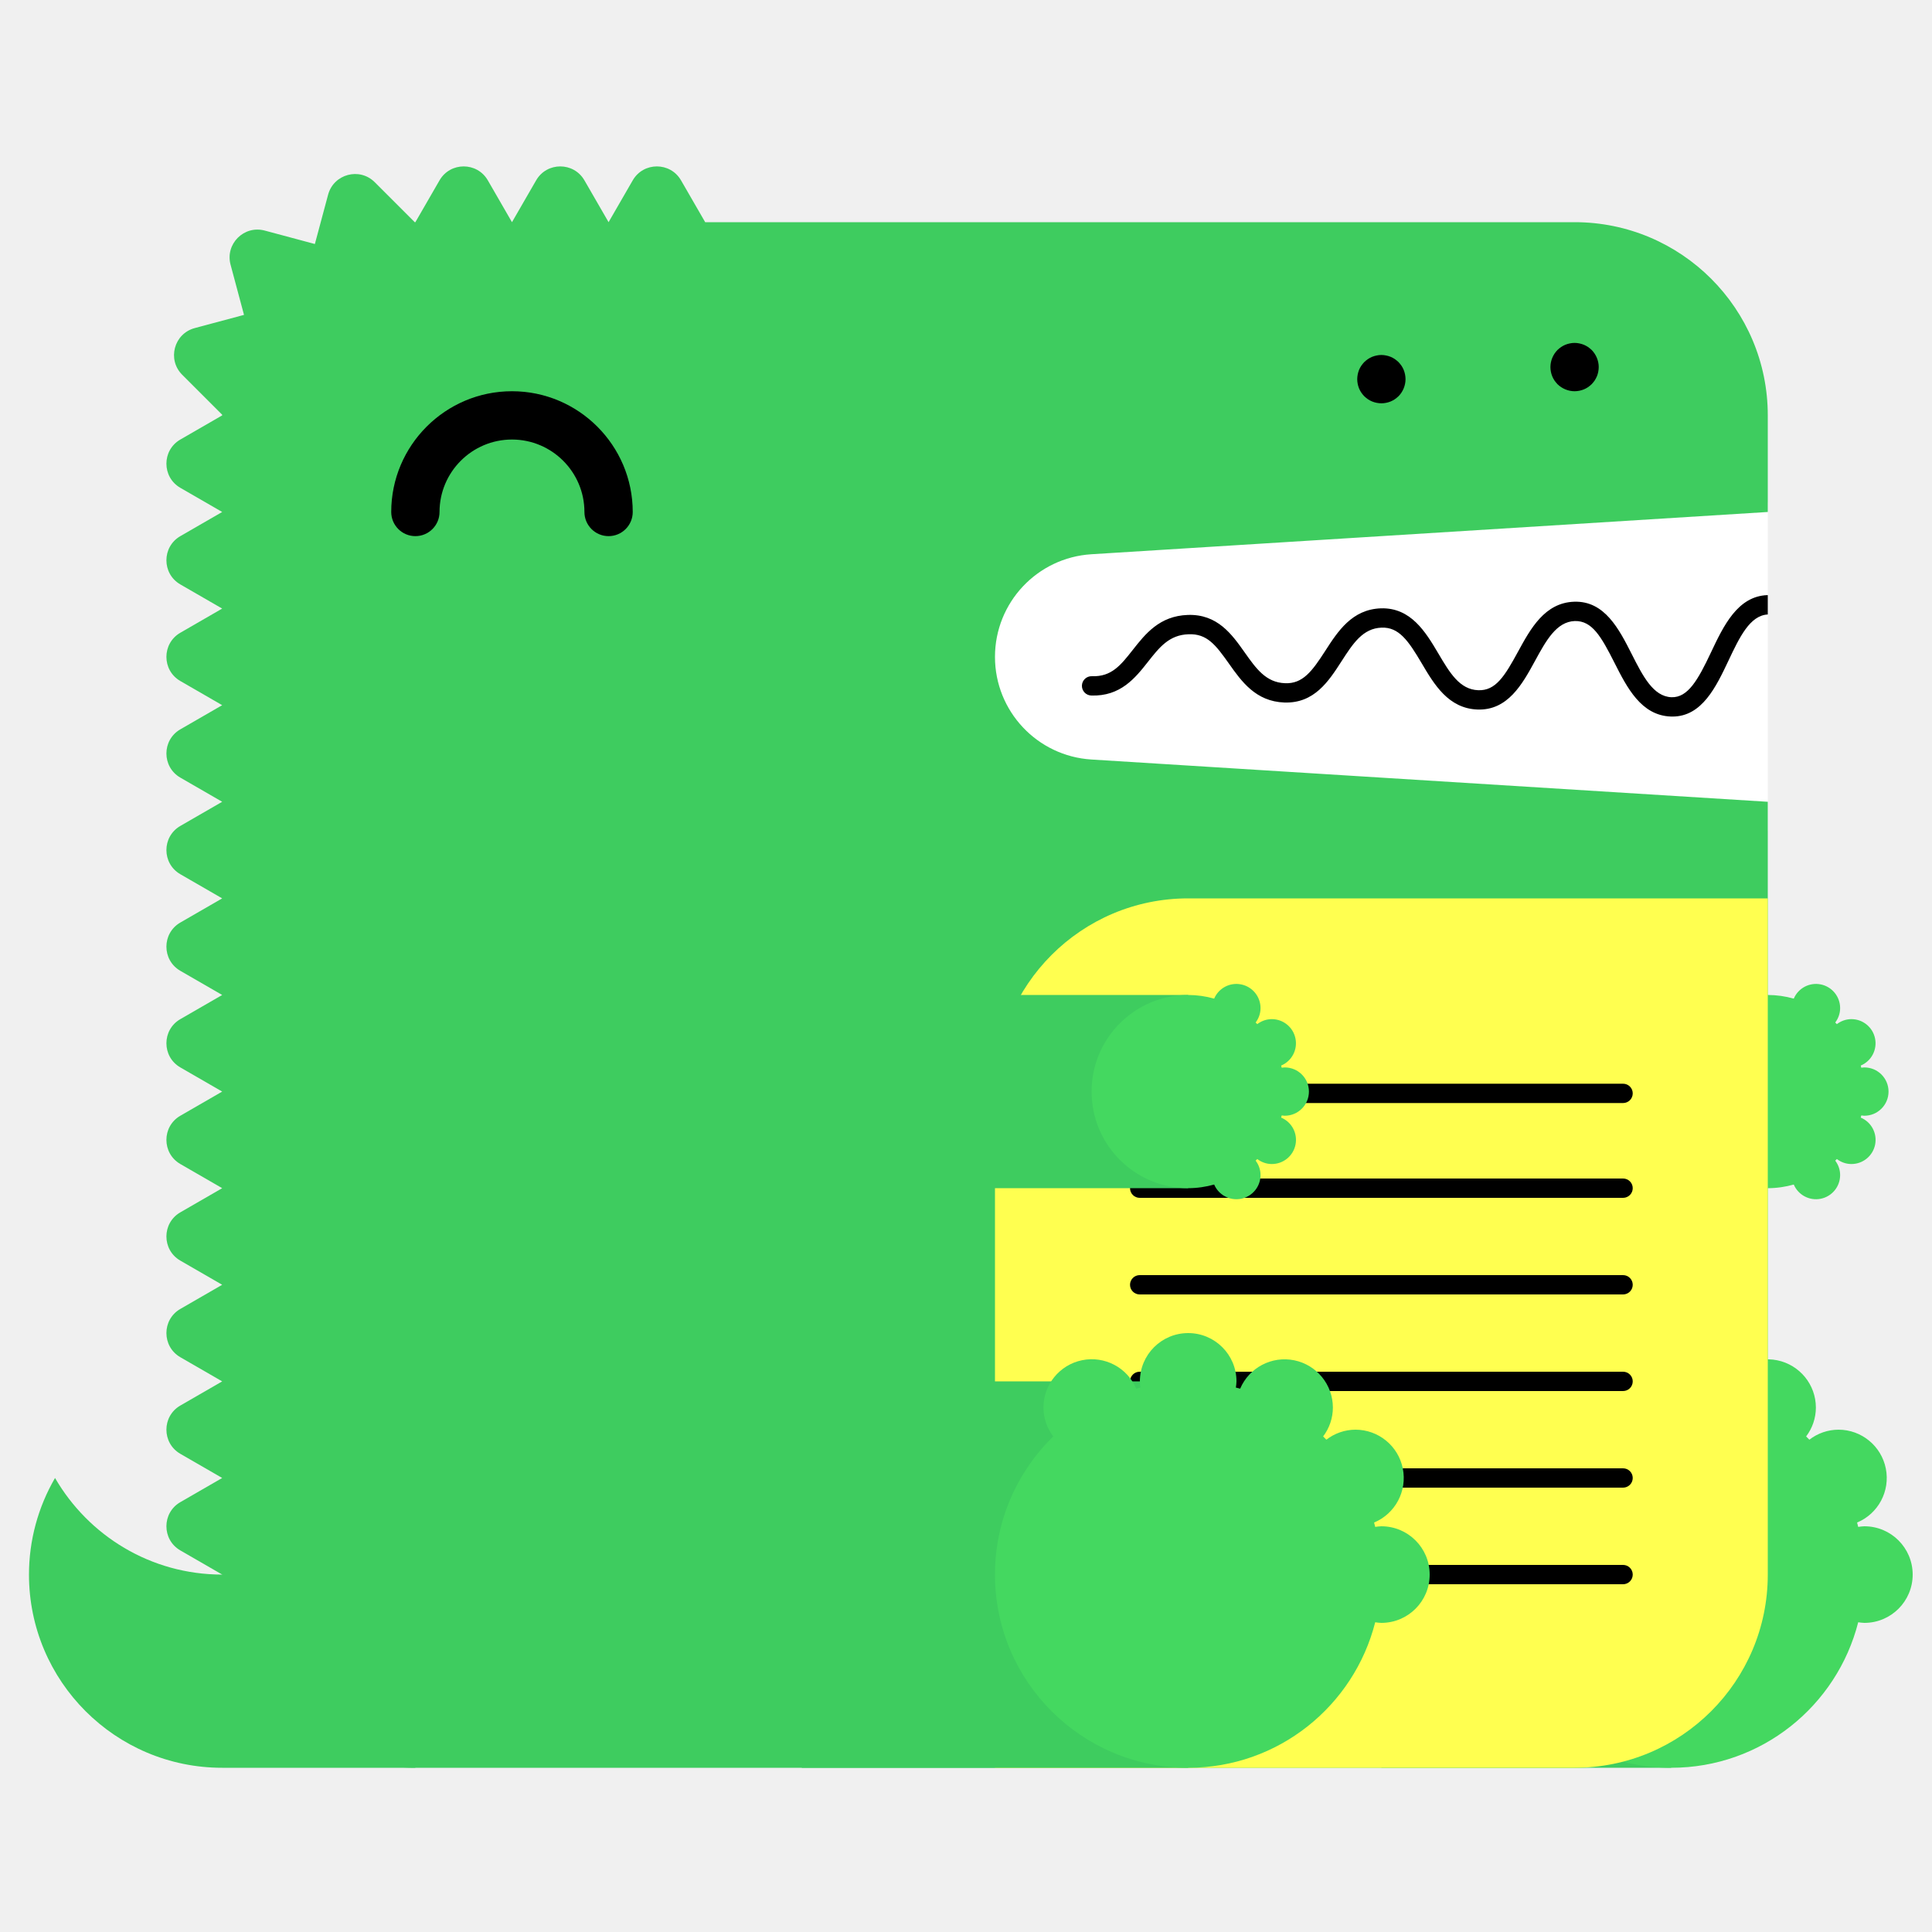
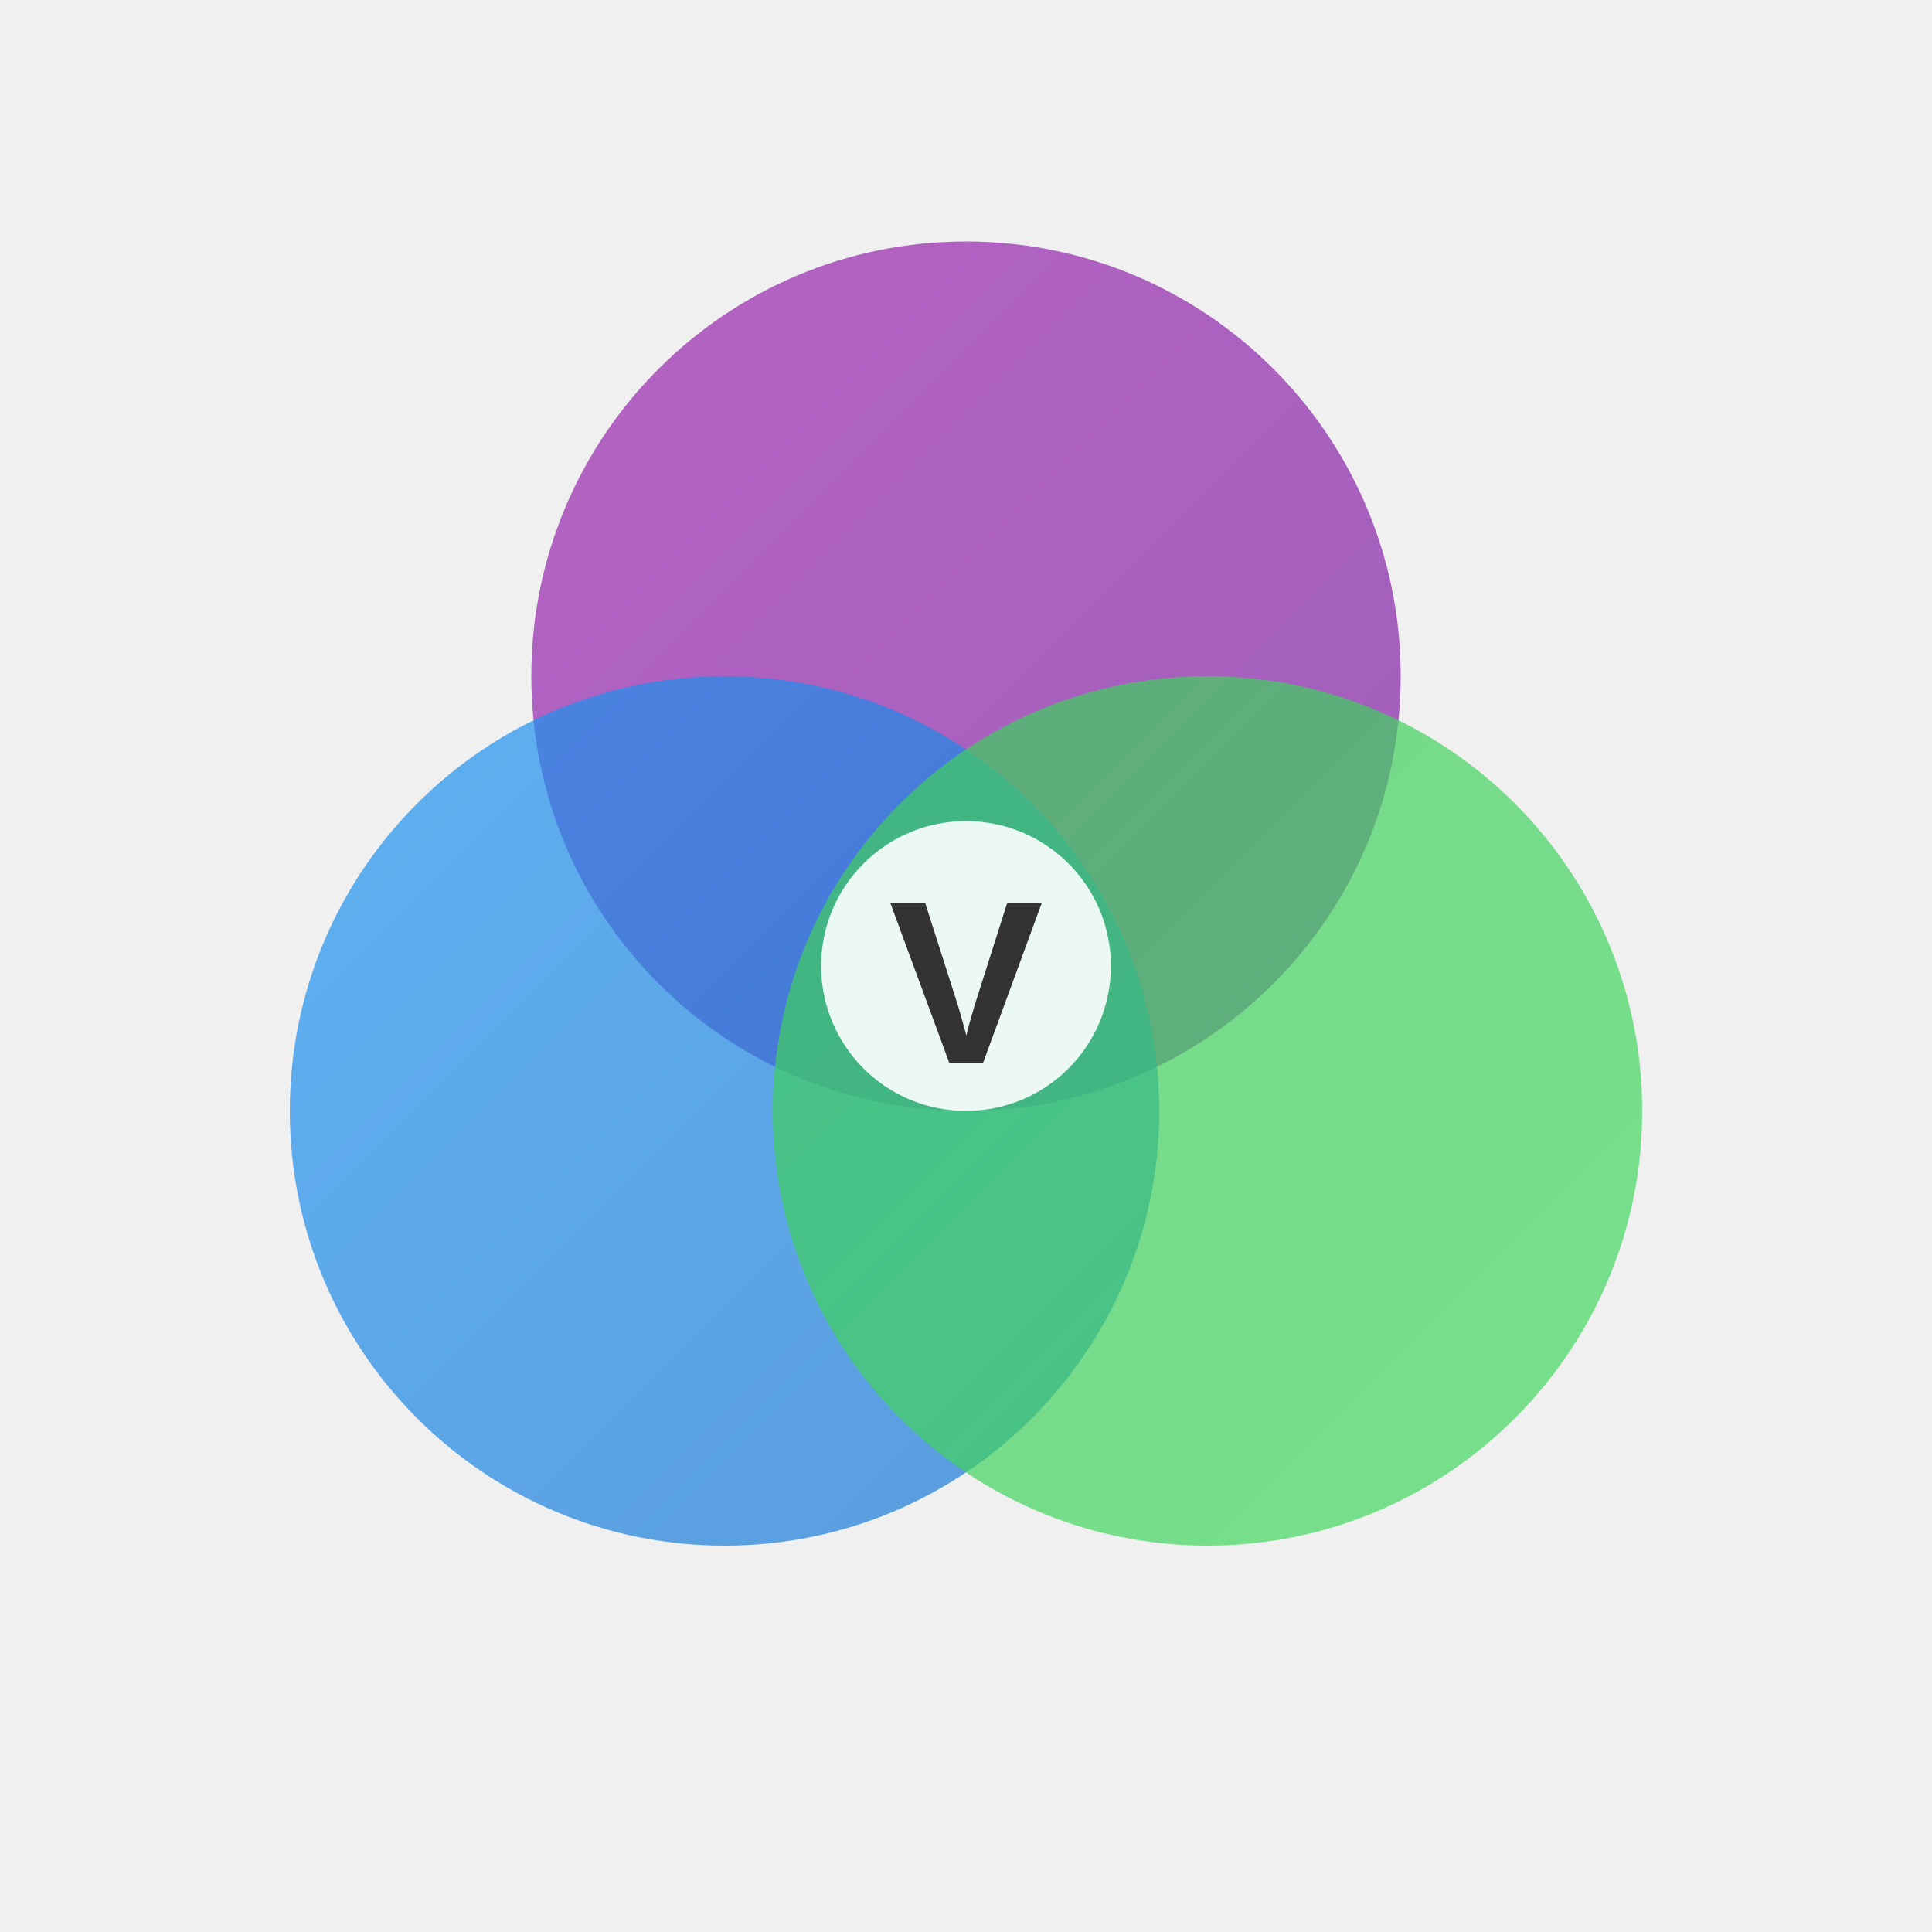
<svg xmlns="http://www.w3.org/2000/svg" width="200" height="200" viewBox="0 0 200 200">
-   <g fill="none" fill-rule="evenodd">
-     <path fill="#FFF" d="M99 52h84v34H99z" />
-     <path d="M23 163c-7.398 0-13.843-4.027-17.303-10A19.886 19.886 0 0 0 3 163c0 11.046 8.954 20 20 20h20v-20H23z" fill="#3ECC5F" />
-     <path d="M112.98 57.376L183 53V43c0-11.046-8.954-20-20-20H73l-2.5-4.33c-1.112-1.925-3.889-1.925-5 0L63 23l-2.5-4.33c-1.111-1.925-3.889-1.925-5 0L53 23l-2.5-4.33c-1.111-1.925-3.889-1.925-5 0L43 23c-.022 0-.042.003-.065.003l-4.142-4.141c-1.57-1.571-4.252-.853-4.828 1.294l-1.369 5.104-5.192-1.392c-2.148-.575-4.111 1.389-3.535 3.536l1.39 5.193-5.102 1.367c-2.148.576-2.867 3.259-1.296 4.83l4.142 4.142c0 .021-.003.042-.003.064l-4.33 2.5c-1.925 1.111-1.925 3.889 0 5L23 53l-4.33 2.5c-1.925 1.111-1.925 3.889 0 5L23 63l-4.33 2.5c-1.925 1.111-1.925 3.889 0 5L23 73l-4.33 2.5c-1.925 1.111-1.925 3.889 0 5L23 83l-4.33 2.5c-1.925 1.111-1.925 3.889 0 5L23 93l-4.33 2.5c-1.925 1.111-1.925 3.889 0 5L23 103l-4.33 2.5c-1.925 1.111-1.925 3.889 0 5L23 113l-4.33 2.5c-1.925 1.111-1.925 3.889 0 5L23 123l-4.33 2.5c-1.925 1.111-1.925 3.889 0 5L23 133l-4.33 2.5c-1.925 1.111-1.925 3.889 0 5L23 143l-4.33 2.5c-1.925 1.111-1.925 3.889 0 5L23 153l-4.33 2.5c-1.925 1.111-1.925 3.889 0 5L23 163c0 11.046 8.954 20 20 20h120c11.046 0 20-8.954 20-20V83l-70.02-4.376A10.645 10.645 0 0 1 103 68c0-5.621 4.37-10.273 9.98-10.624" fill="#3ECC5F" />
-     <path fill="#3ECC5F" d="M143 183h30v-40h-30z" />
-     <path d="M193 158c-.219 0-.428.037-.639.064-.038-.15-.074-.301-.116-.451A5 5 0 0 0 190.32 148a4.96 4.96 0 0 0-3.016 1.036 26.531 26.531 0 0 0-.335-.336 4.955 4.955 0 0 0 1.011-2.987 5 5 0 0 0-9.599-1.959c-.148-.042-.297-.077-.445-.115.027-.211.064-.42.064-.639a5 5 0 0 0-5-5 5 5 0 0 0-5 5c0 .219.037.428.064.639-.148.038-.297.073-.445.115a4.998 4.998 0 0 0-9.599 1.959c0 1.125.384 2.151 1.011 2.987-3.717 3.632-6.031 8.693-6.031 14.3 0 11.046 8.954 20 20 20 9.339 0 17.16-6.41 19.361-15.064.211.027.42.064.639.064a5 5 0 0 0 5-5 5 5 0 0 0-5-5" fill="#44D860" />
-     <path fill="#3ECC5F" d="M153 123h30v-20h-30z" />
-     <path d="M193 115.5a2.5 2.5 0 1 0 0-5c-.109 0-.214.019-.319.032-.02-.075-.037-.15-.058-.225a2.501 2.501 0 0 0-.963-4.807c-.569 0-1.088.197-1.508.518a6.653 6.653 0 0 0-.168-.168c.314-.417.506-.931.506-1.494a2.5 2.5 0 0 0-4.8-.979A9.987 9.987 0 0 0 183 103c-5.522 0-10 4.478-10 10s4.478 10 10 10c.934 0 1.833-.138 2.69-.377a2.5 2.5 0 0 0 4.8-.979c0-.563-.192-1.077-.506-1.494.057-.055.113-.111.168-.168.42.321.939.518 1.508.518a2.5 2.5 0 0 0 .963-4.807c.021-.074.038-.15.058-.225.105.013.21.032.319.032" fill="#44D860" />
-     <path d="M63 55.5a2.5 2.5 0 0 1-2.5-2.5c0-4.136-3.364-7.5-7.5-7.5s-7.5 3.364-7.5 7.5a2.5 2.5 0 1 1-5 0c0-6.893 5.607-12.5 12.5-12.5S65.5 46.107 65.5 53a2.5 2.5 0 0 1-2.5 2.5" fill="#000" />
-     <path d="M103 183h60c11.046 0 20-8.954 20-20V93h-60c-11.046 0-20 8.954-20 20v70z" fill="#FFFF50" />
-     <path d="M168.02 124h-50.04a1 1 0 1 1 0-2h50.04a1 1 0 1 1 0 2m0 20h-50.04a1 1 0 1 1 0-2h50.04a1 1 0 1 1 0 2m0 20h-50.04a1 1 0 1 1 0-2h50.04a1 1 0 1 1 0 2m0-49.814h-50.04a1 1 0 1 1 0-2h50.04a1 1 0 1 1 0 2m0 19.814h-50.04a1 1 0 1 1 0-2h50.04a1 1 0 1 1 0 2m0 20h-50.04a1 1 0 1 1 0-2h50.04a1 1 0 1 1 0 2M183 61.611c-.012 0-.022-.006-.034-.005-3.09.105-4.552 3.196-5.842 5.923-1.346 2.85-2.387 4.703-4.093 4.647-1.889-.068-2.969-2.202-4.113-4.46-1.314-2.594-2.814-5.536-5.963-5.426-3.046.104-4.513 2.794-5.807 5.167-1.377 2.528-2.314 4.065-4.121 3.994-1.927-.07-2.951-1.805-4.136-3.813-1.321-2.236-2.848-4.75-5.936-4.664-2.994.103-4.465 2.385-5.763 4.4-1.373 2.13-2.335 3.428-4.165 3.351-1.973-.07-2.992-1.51-4.171-3.177-1.324-1.873-2.816-3.993-5.895-3.89-2.928.1-4.399 1.97-5.696 3.618-1.232 1.564-2.194 2.802-4.229 2.724a1 1 0 0 0-.072 2c3.017.101 4.545-1.8 5.872-3.487 1.177-1.496 2.193-2.787 4.193-2.855 1.926-.082 2.829 1.115 4.195 3.045 1.297 1.834 2.769 3.914 5.731 4.021 3.103.104 4.596-2.215 5.918-4.267 1.182-1.834 2.202-3.417 4.15-3.484 1.793-.067 2.769 1.35 4.145 3.681 1.297 2.197 2.766 4.686 5.787 4.796 3.125.108 4.634-2.62 5.949-5.035 1.139-2.088 2.214-4.06 4.119-4.126 1.793-.042 2.728 1.595 4.111 4.33 1.292 2.553 2.757 5.445 5.825 5.556l.169.003c3.064 0 4.518-3.075 5.805-5.794 1.139-2.41 2.217-4.68 4.067-4.773v-2z" fill="#000" />
-     <path fill="#3ECC5F" d="M83 183h40v-40H83z" />
-     <path d="M143 158c-.219 0-.428.037-.639.064-.038-.15-.074-.301-.116-.451A5 5 0 0 0 140.32 148a4.96 4.96 0 0 0-3.016 1.036 26.531 26.531 0 0 0-.335-.336 4.955 4.955 0 0 0 1.011-2.987 5 5 0 0 0-9.599-1.959c-.148-.042-.297-.077-.445-.115.027-.211.064-.42.064-.639a5 5 0 0 0-5-5 5 5 0 0 0-5 5c0 .219.037.428.064.639-.148.038-.297.073-.445.115a4.998 4.998 0 0 0-9.599 1.959c0 1.125.384 2.151 1.011 2.987-3.717 3.632-6.031 8.693-6.031 14.3 0 11.046 8.954 20 20 20 9.339 0 17.16-6.41 19.361-15.064.211.027.42.064.639.064a5 5 0 0 0 5-5 5 5 0 0 0-5-5" fill="#44D860" />
-     <path fill="#3ECC5F" d="M83 123h40v-20H83z" />
-     <path d="M133 115.5a2.5 2.5 0 1 0 0-5c-.109 0-.214.019-.319.032-.02-.075-.037-.15-.058-.225a2.501 2.501 0 0 0-.963-4.807c-.569 0-1.088.197-1.508.518a6.653 6.653 0 0 0-.168-.168c.314-.417.506-.931.506-1.494a2.5 2.5 0 0 0-4.8-.979A9.987 9.987 0 0 0 123 103c-5.522 0-10 4.478-10 10s4.478 10 10 10c.934 0 1.833-.138 2.69-.377a2.5 2.5 0 0 0 4.8-.979c0-.563-.192-1.077-.506-1.494.057-.055.113-.111.168-.168.42.321.939.518 1.508.518a2.5 2.5 0 0 0 .963-4.807c.021-.074.038-.15.058-.225.105.013.21.032.319.032" fill="#44D860" />
-     <path d="M143 41.75c-.16 0-.33-.02-.49-.05a2.52 2.52 0 0 1-.47-.14c-.15-.06-.29-.14-.431-.23-.13-.09-.259-.2-.38-.31-.109-.12-.219-.24-.309-.38s-.17-.28-.231-.43a2.619 2.619 0 0 1-.189-.96c0-.16.02-.33.05-.49.03-.16.08-.31.139-.47.061-.15.141-.29.231-.43.09-.13.2-.26.309-.38.121-.11.25-.22.38-.31.141-.09.281-.17.431-.23.149-.06.31-.11.47-.14.32-.07.65-.07.98 0 .159.03.32.08.47.14.149.06.29.14.43.23.13.09.259.2.38.31.11.12.22.25.31.38.09.14.17.28.23.43.06.16.11.31.14.47.029.16.05.33.05.49 0 .66-.271 1.31-.73 1.77-.121.11-.25.22-.38.31-.14.09-.281.17-.43.23a2.565 2.565 0 0 1-.96.19m20-1.25c-.66 0-1.3-.27-1.771-.73a3.802 3.802 0 0 1-.309-.38c-.09-.14-.17-.28-.231-.43a2.619 2.619 0 0 1-.189-.96c0-.66.27-1.3.729-1.77.121-.11.25-.22.38-.31.141-.09.281-.17.431-.23.149-.06.31-.11.47-.14.32-.07.66-.07.98 0 .159.03.32.08.47.14.149.06.29.14.43.23.13.09.259.2.38.31.459.47.73 1.11.73 1.77 0 .16-.021.33-.05.49-.03.16-.08.32-.14.47-.07.15-.14.29-.23.43-.09.13-.2.26-.31.38-.121.11-.25.22-.38.31-.14.09-.281.17-.43.23a2.565 2.565 0 0 1-.96.19" fill="#000" />
-   </g>
+   <defs>
+     <linearGradient id="gradient1" x1="0%" y1="0%" x2="100%" y2="100%">
+       <stop offset="0%" style="stop-color:#3ECC5F;stop-opacity:1" />
+       <stop offset="100%" style="stop-color:#44D860;stop-opacity:1" />
+     </linearGradient>
+     <linearGradient id="gradient2" x1="0%" y1="0%" x2="100%" y2="100%">
+       <stop offset="0%" style="stop-color:#2196F3;stop-opacity:1" />
+       <stop offset="100%" style="stop-color:#1976D2;stop-opacity:1" />
+     </linearGradient>
+     <linearGradient id="gradient3" x1="0%" y1="0%" x2="100%" y2="100%">
+       <stop offset="0%" style="stop-color:#9C27B0;stop-opacity:1" />
+       <stop offset="100%" style="stop-color:#7B1FA2;stop-opacity:1" />
+     </linearGradient>
+   </defs>
+   <circle cx="100" cy="70" r="45" fill="url(#gradient3)" opacity="0.7" />
+   <circle cx="75" cy="115" r="45" fill="url(#gradient2)" opacity="0.7" />
+   <circle cx="125" cy="115" r="45" fill="url(#gradient1)" opacity="0.7" />
+   <circle cx="100" cy="100" r="15" fill="#FFFFFF" opacity="0.9" />
+   <text x="100" y="110" font-family="Arial, sans-serif" font-size="24" font-weight="bold" fill="#333" text-anchor="middle">V</text>
</svg>
